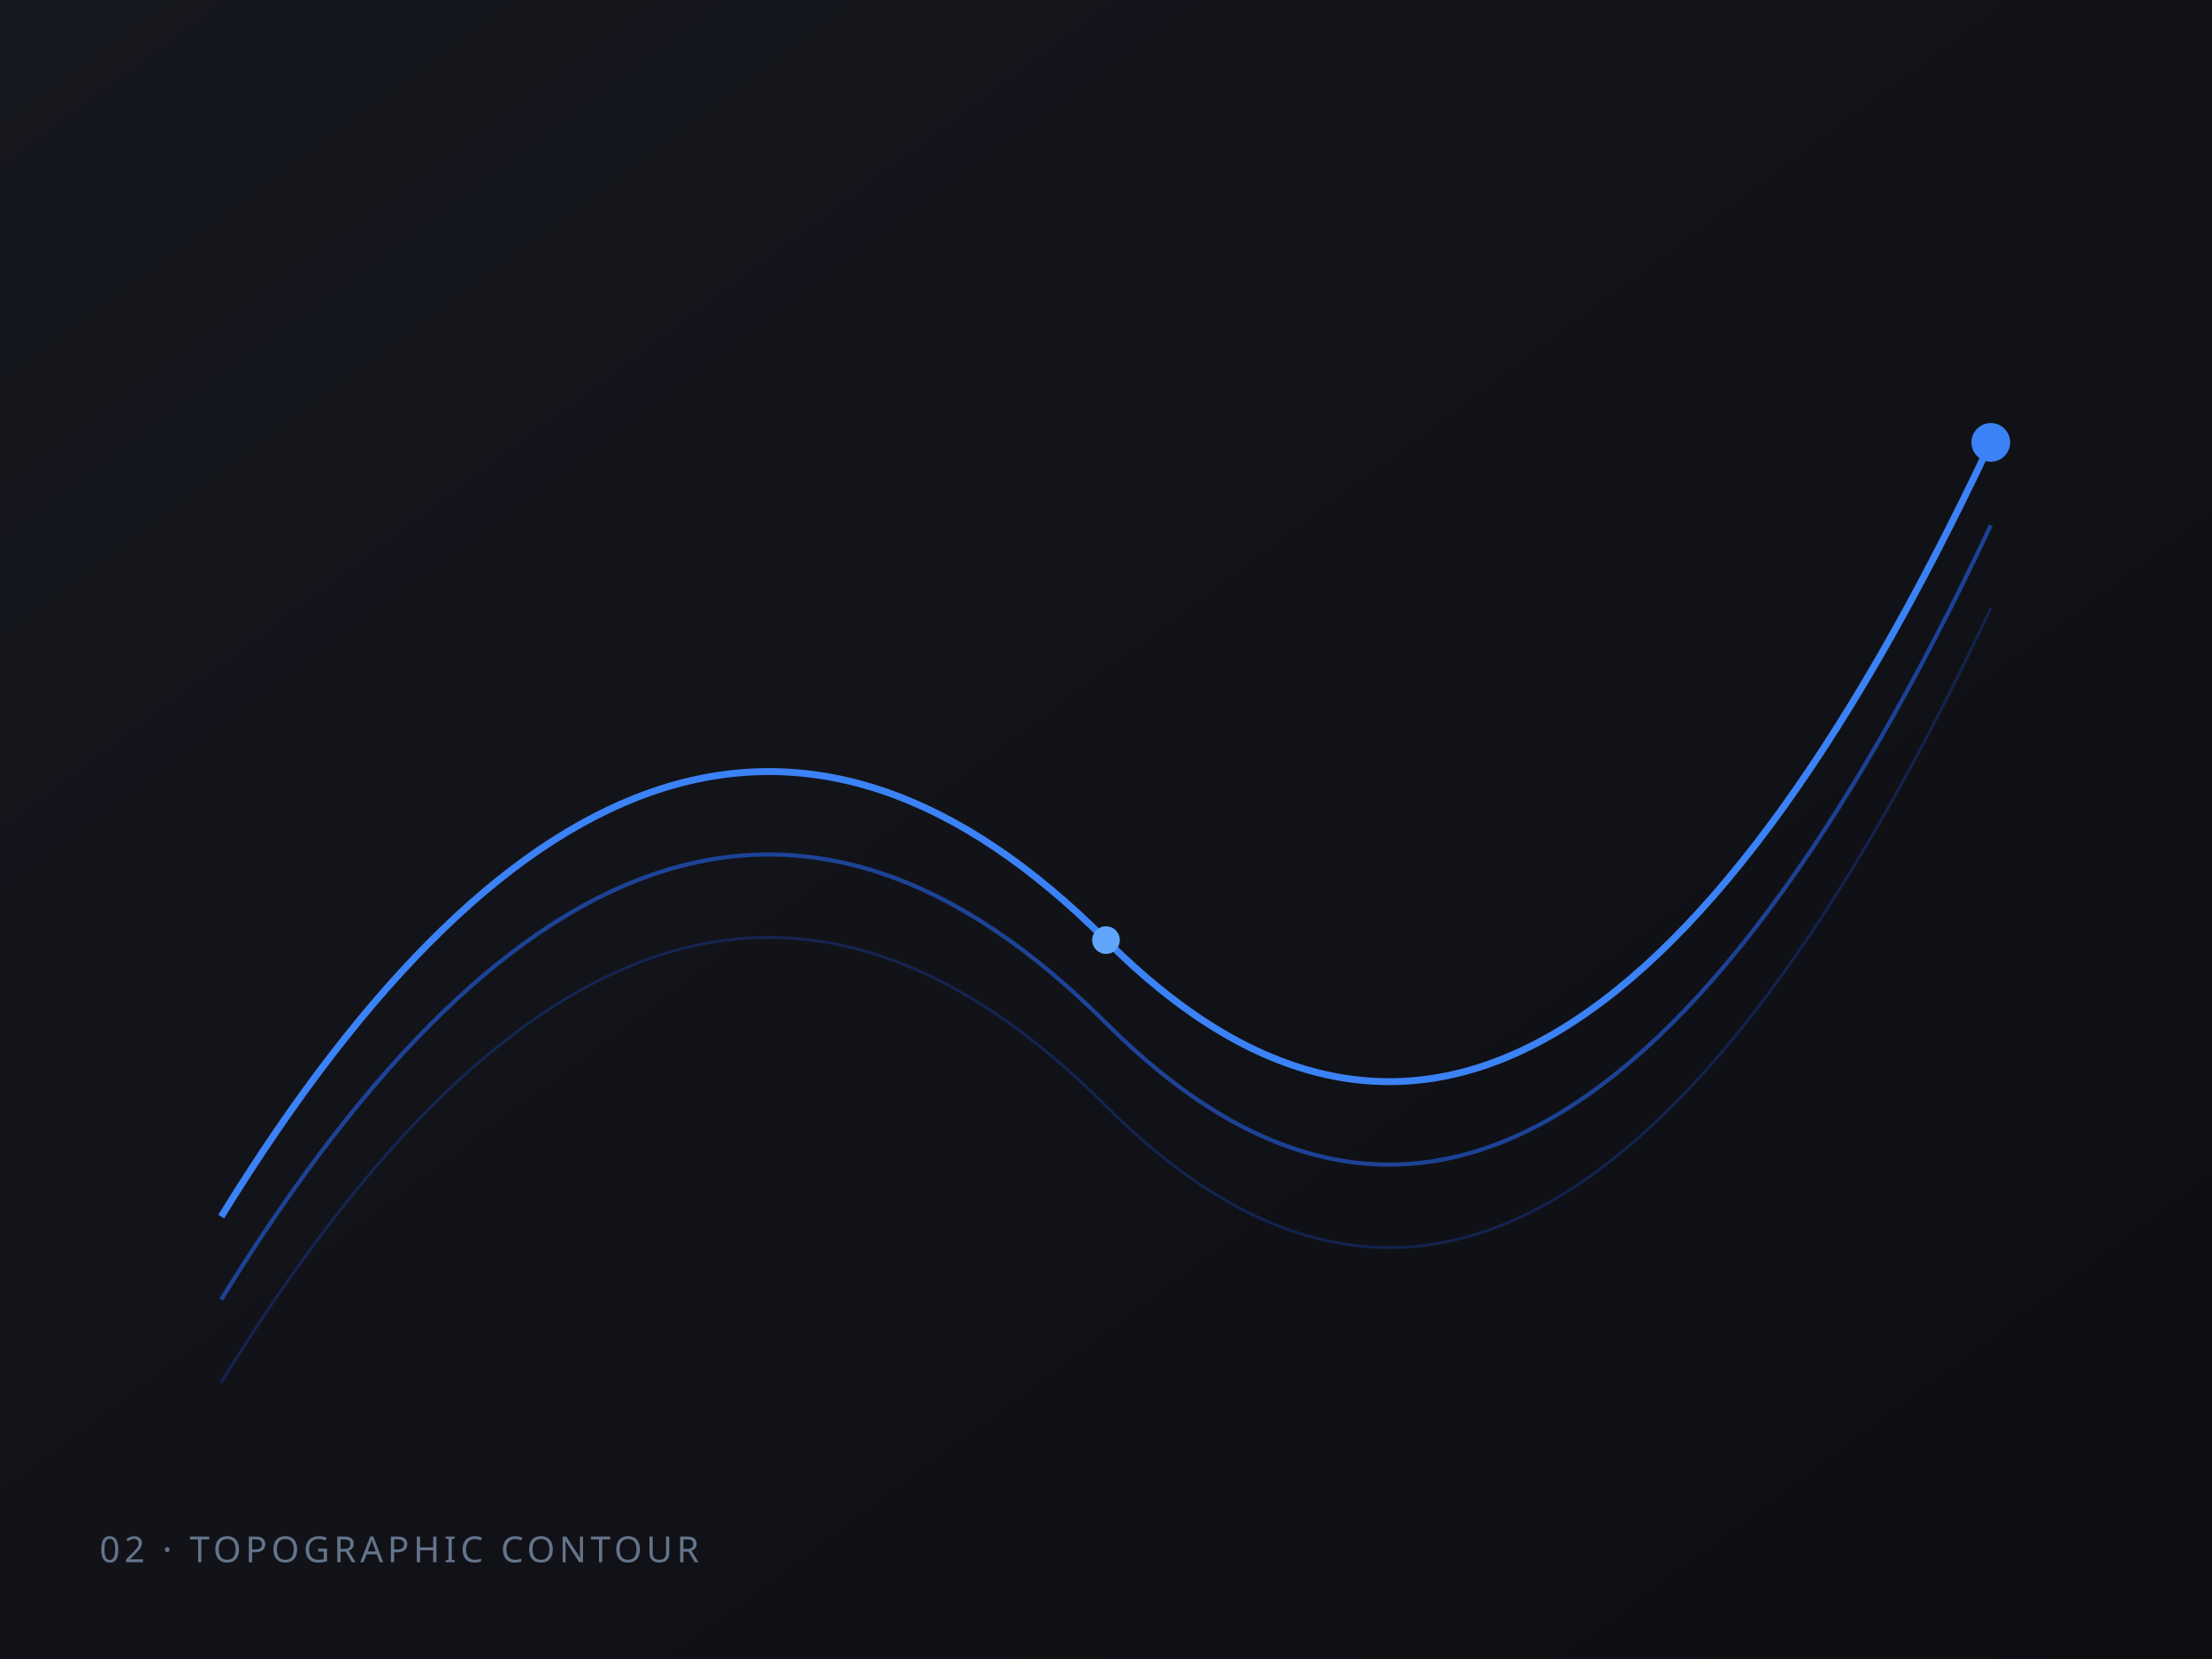
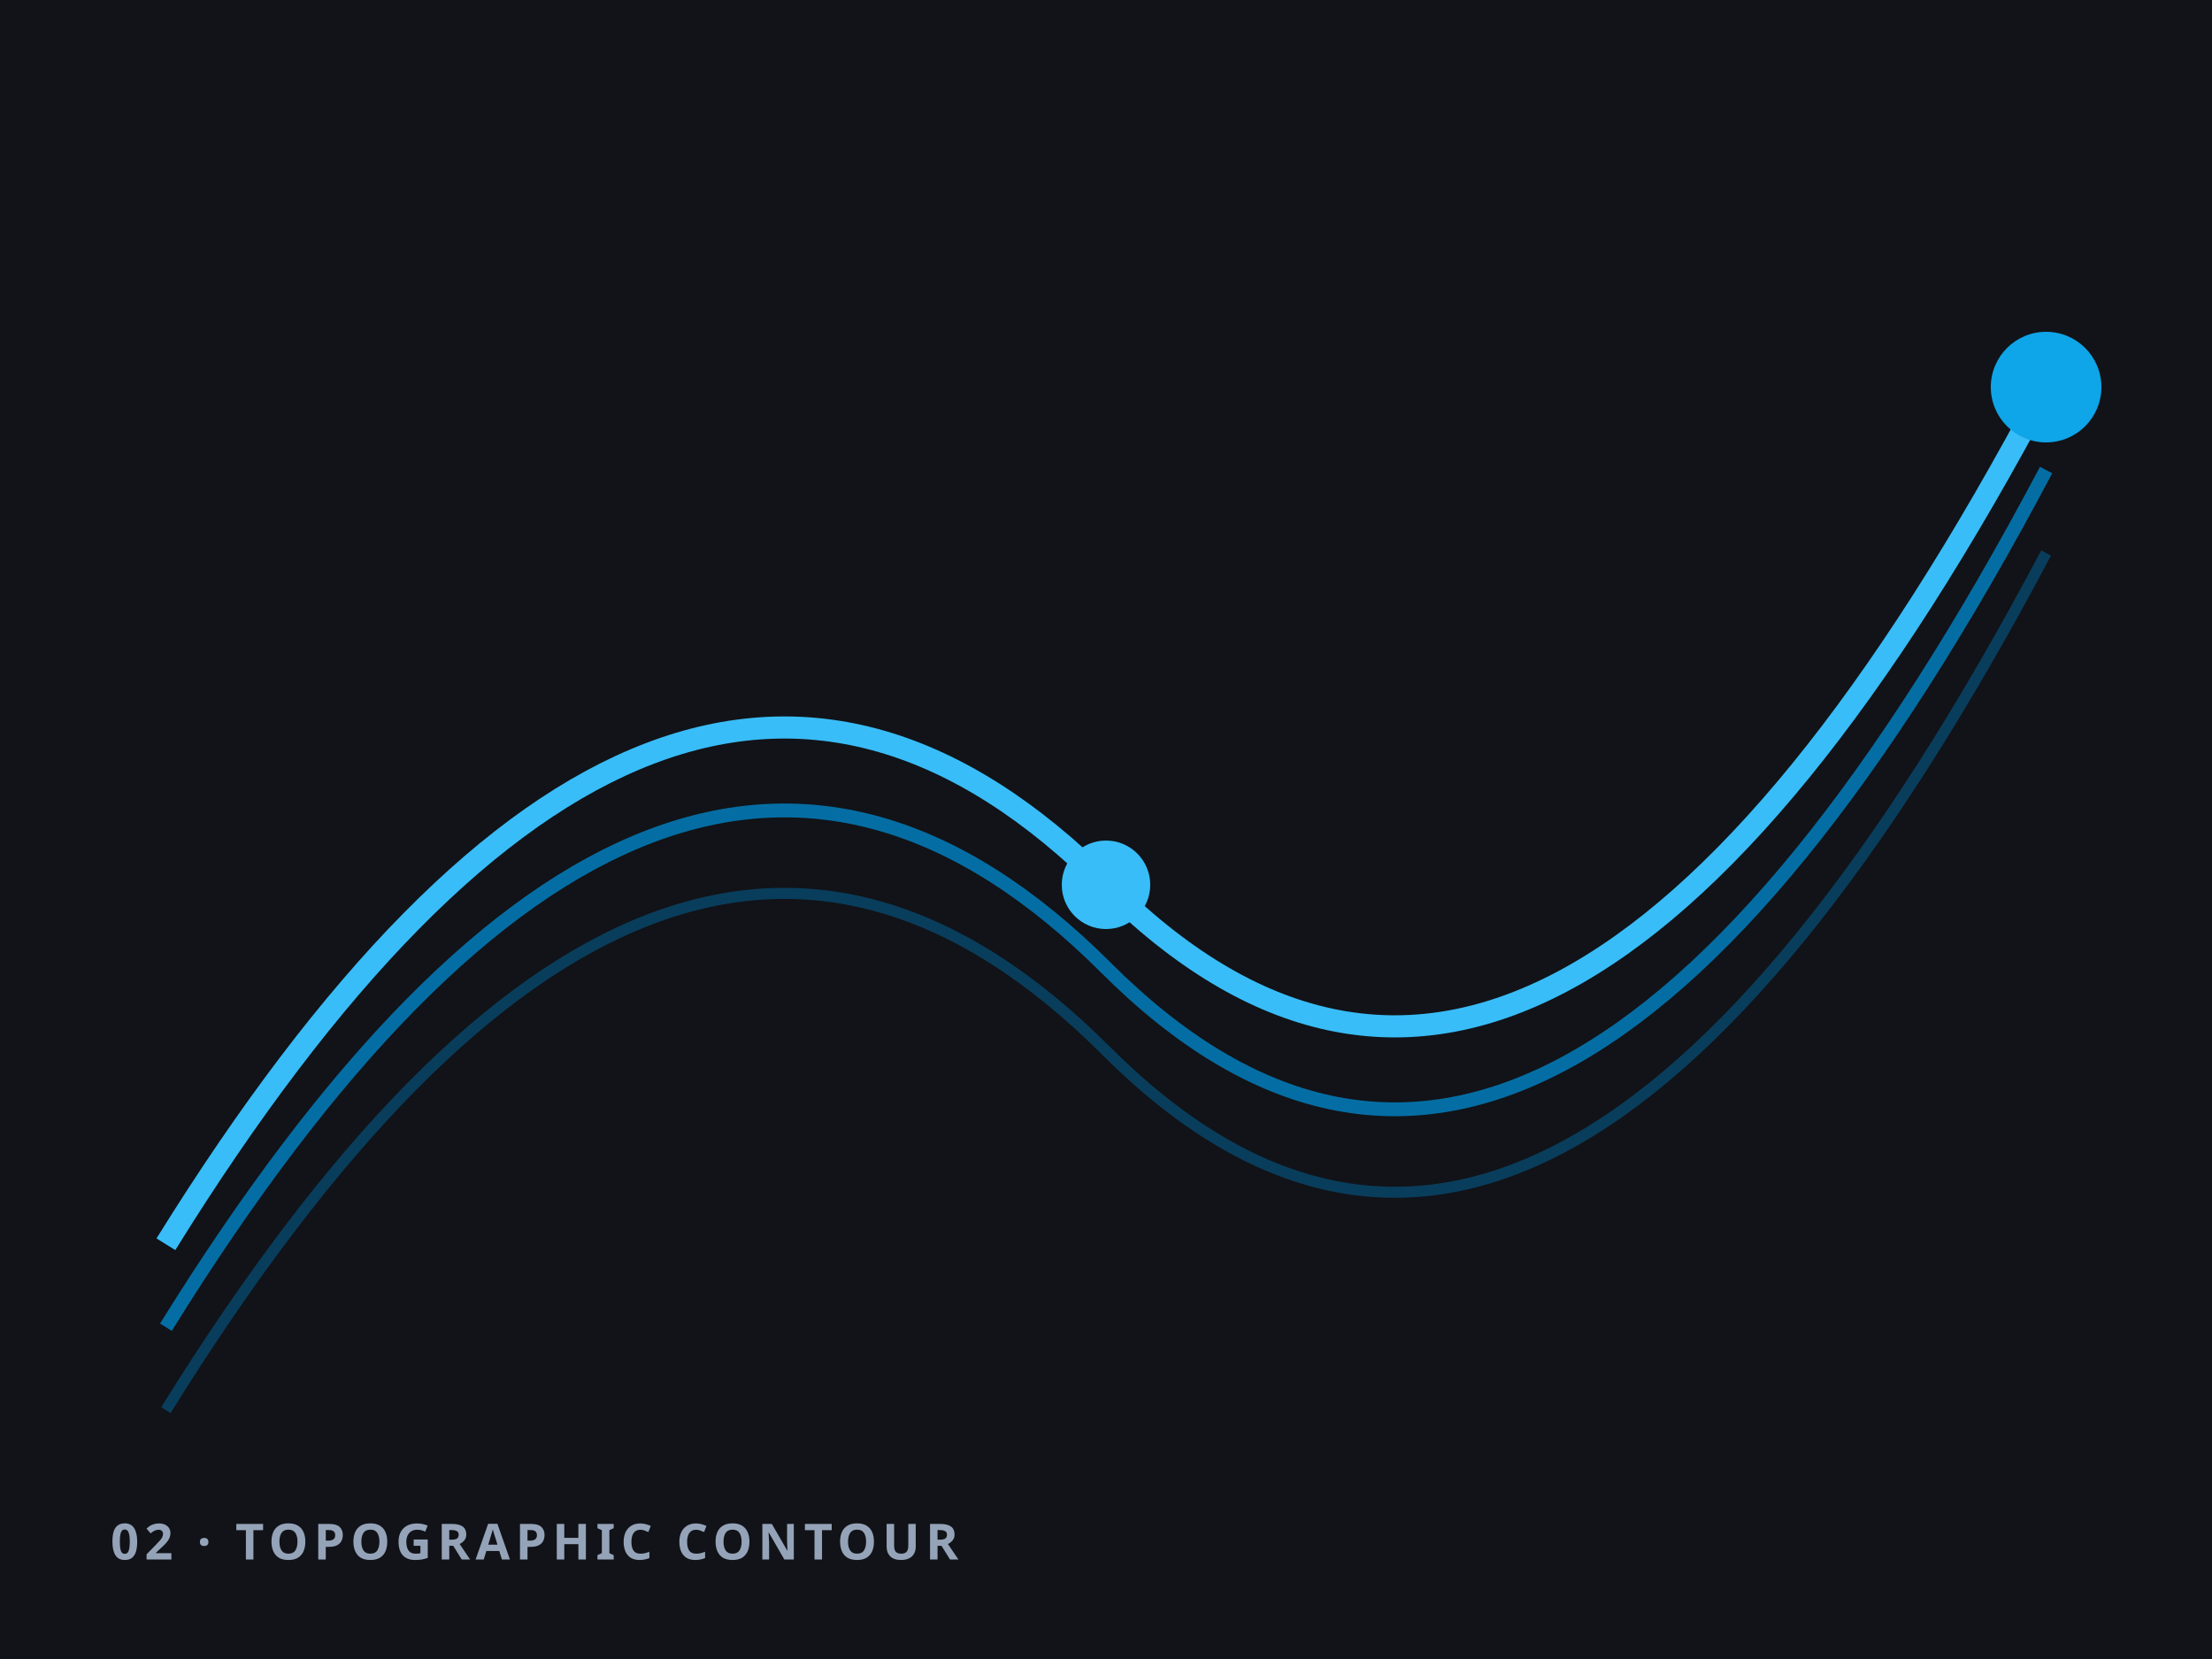
- <svg xmlns="http://www.w3.org/2000/svg" viewBox="0 0 800 600" width="800" height="600">
-   <defs>
-     <linearGradient id="g2" x1="0%" y1="0%" x2="100%" y2="100%">
-       <stop offset="0%" stop-color="#16181f" />
-       <stop offset="100%" stop-color="#0d0e12" />
-     </linearGradient>
-   </defs>
-   <rect width="800" height="600" fill="url(#g2)" />
-   <path d="M80 440 Q 240 180, 400 340 T 720 160" fill="none" stroke="#3b82f6" stroke-width="2.5" />
-   <path d="M80 470 Q 240 210, 400 370 T 720 190" fill="none" stroke="#2563eb" stroke-width="1.5" stroke-opacity="0.6" />
-   <path d="M80 500 Q 240 240, 400 400 T 720 220" fill="none" stroke="#1d4ed8" stroke-width="1" stroke-opacity="0.3" />
-   <circle cx="400" cy="340" r="5" fill="#60a5fa" />
-   <circle cx="720" cy="160" r="7" fill="#3b82f6" />
-   <text x="36" y="565" font-family="system-ui, sans-serif" font-size="13" font-weight="500" fill="#64748b" letter-spacing="1.5">02 · TOPOGRAPHIC CONTOUR</text>
+ <svg xmlns="http://www.w3.org/2000/svg" viewBox="0 0 400 300" width="400" height="300">
+   <rect width="400" height="300" fill="#111318" />
+   <path d="M30 225 Q 120 80, 200 160 T 370 70" fill="none" stroke="#38bdf8" stroke-width="4" />
+   <path d="M30 240 Q 120 95, 200 175 T 370 85" fill="none" stroke="#0284c7" stroke-width="2.5" stroke-opacity="0.8" />
+   <path d="M30 255 Q 120 110, 200 190 T 370 100" fill="none" stroke="#0369a1" stroke-width="2" stroke-opacity="0.5" />
+   <circle cx="200" cy="160" r="8" fill="#38bdf8" />
+   <circle cx="370" cy="70" r="10" fill="#0ea5e9" />
+   <text x="20" y="282" font-family="system-ui, sans-serif" font-size="9" font-weight="600" fill="#94a3b8" letter-spacing="1">02 · TOPOGRAPHIC CONTOUR</text>
</svg>
